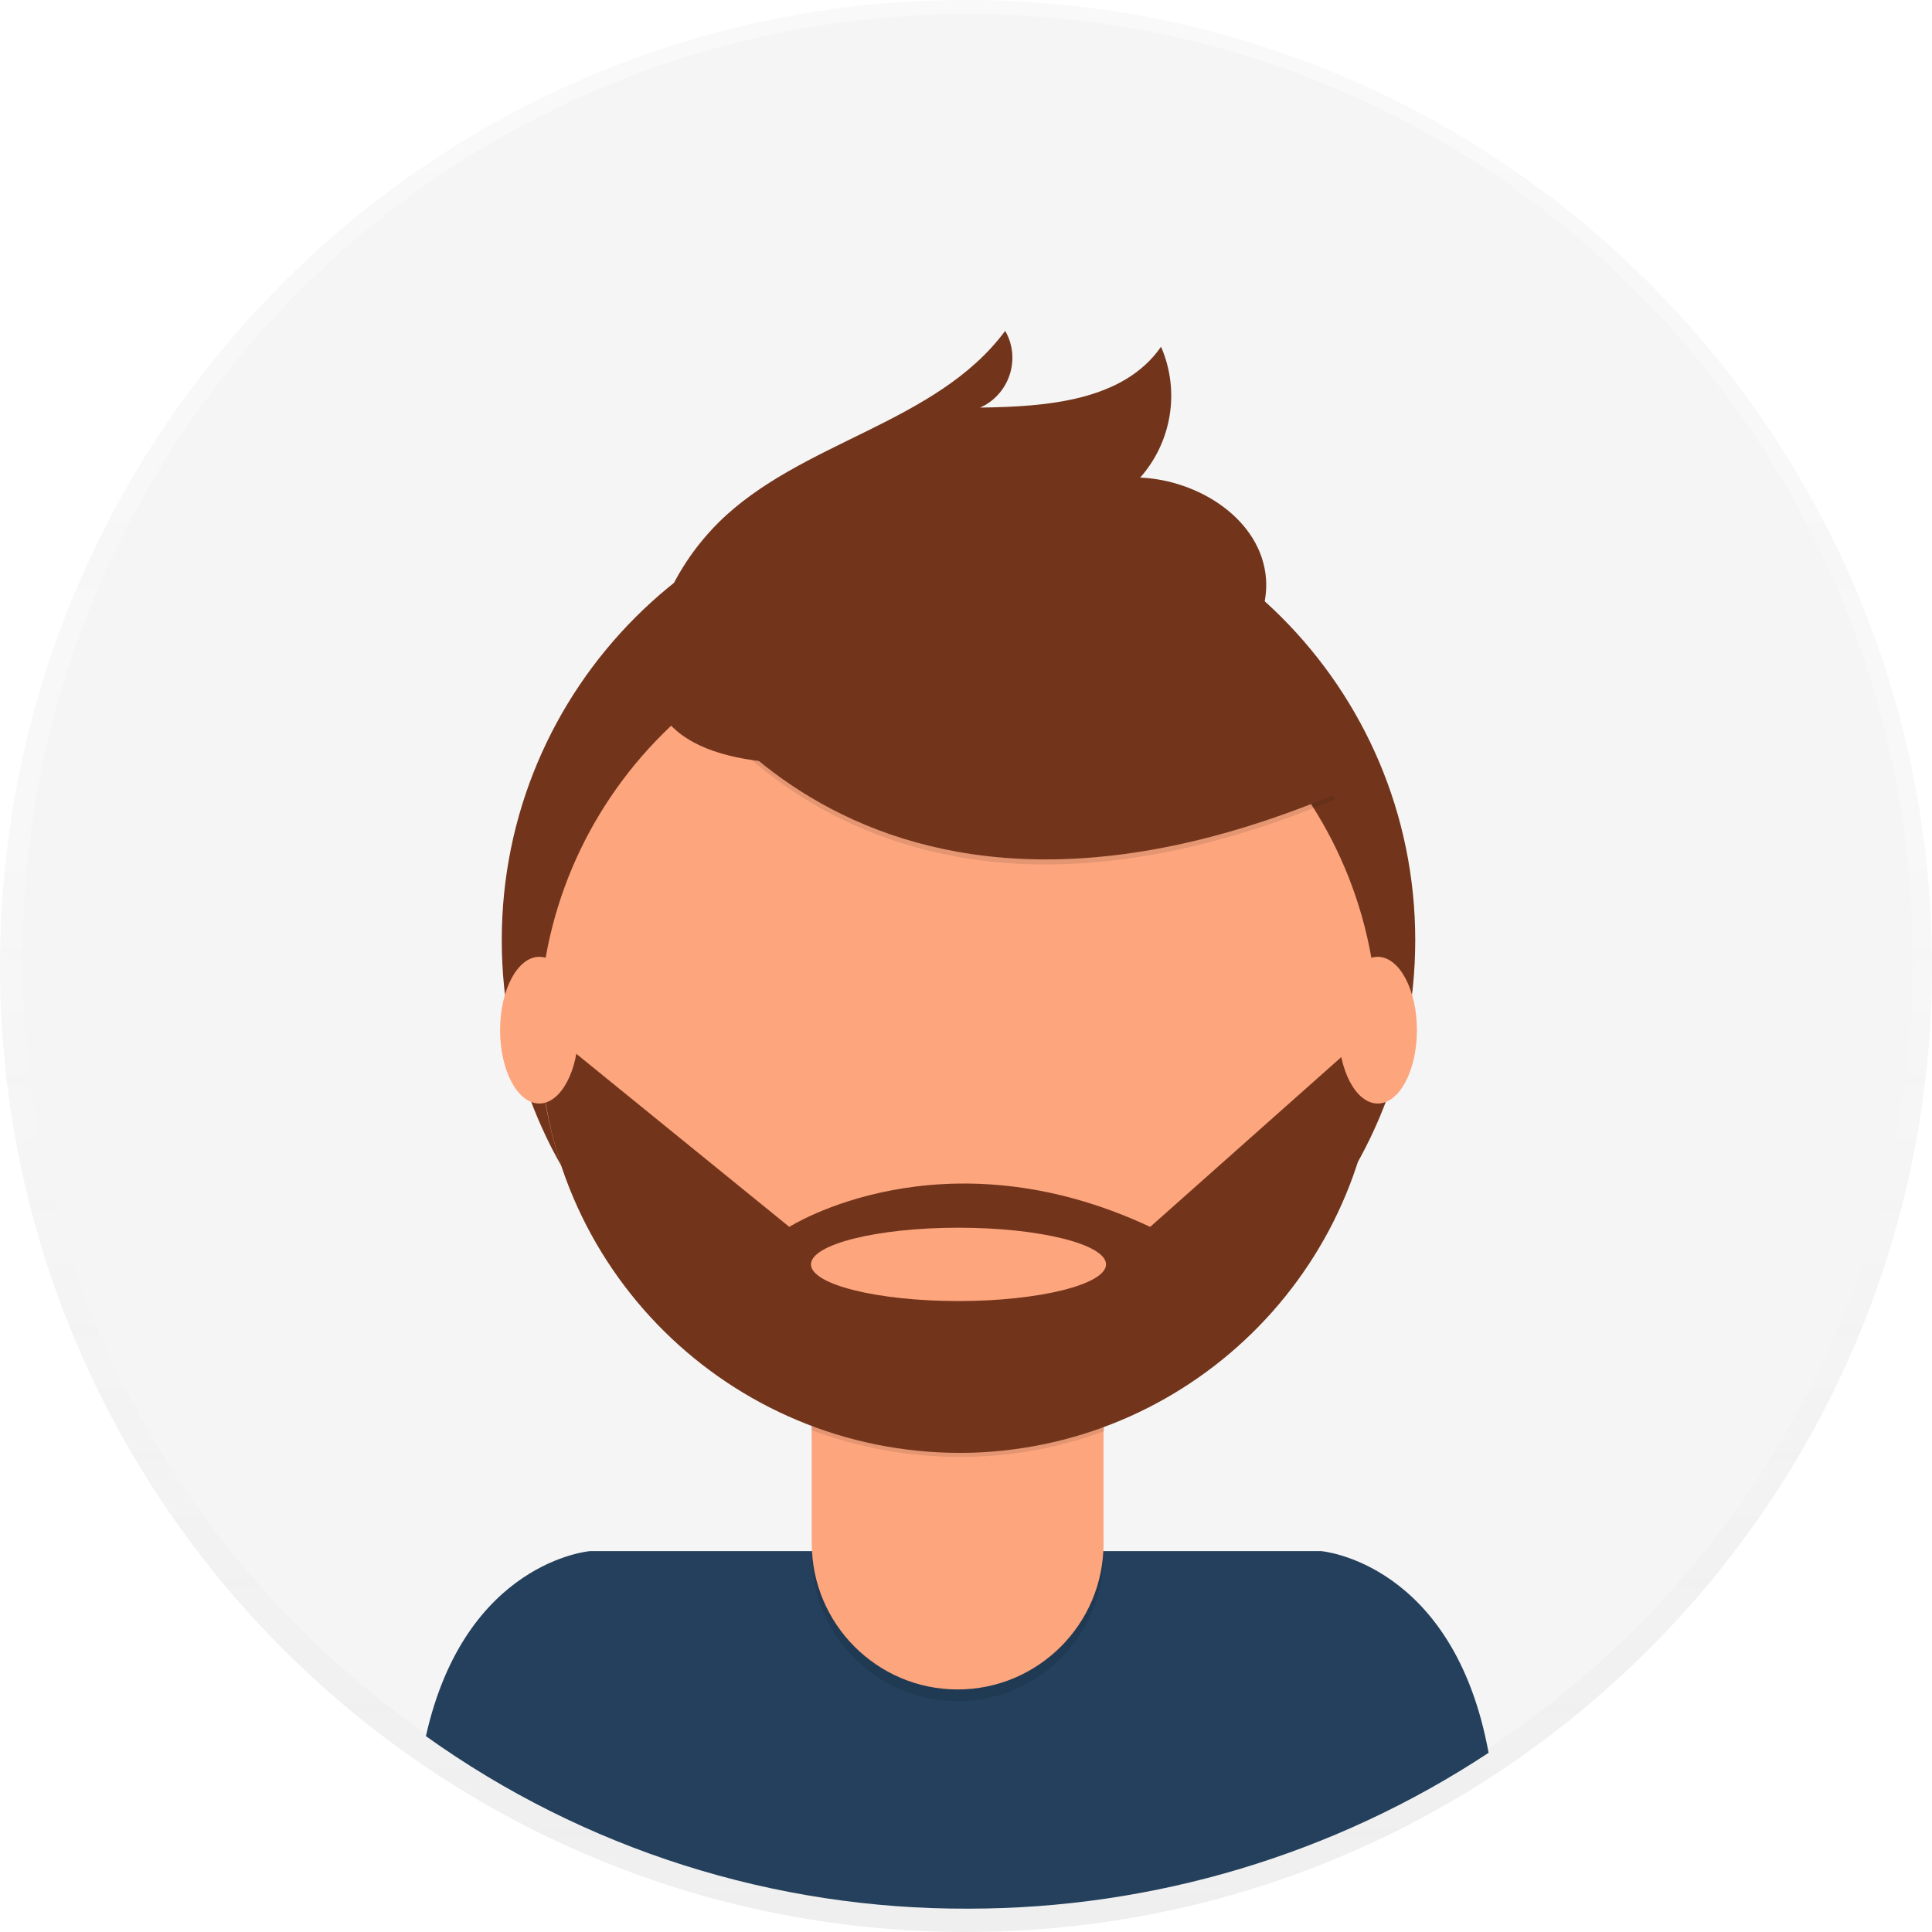
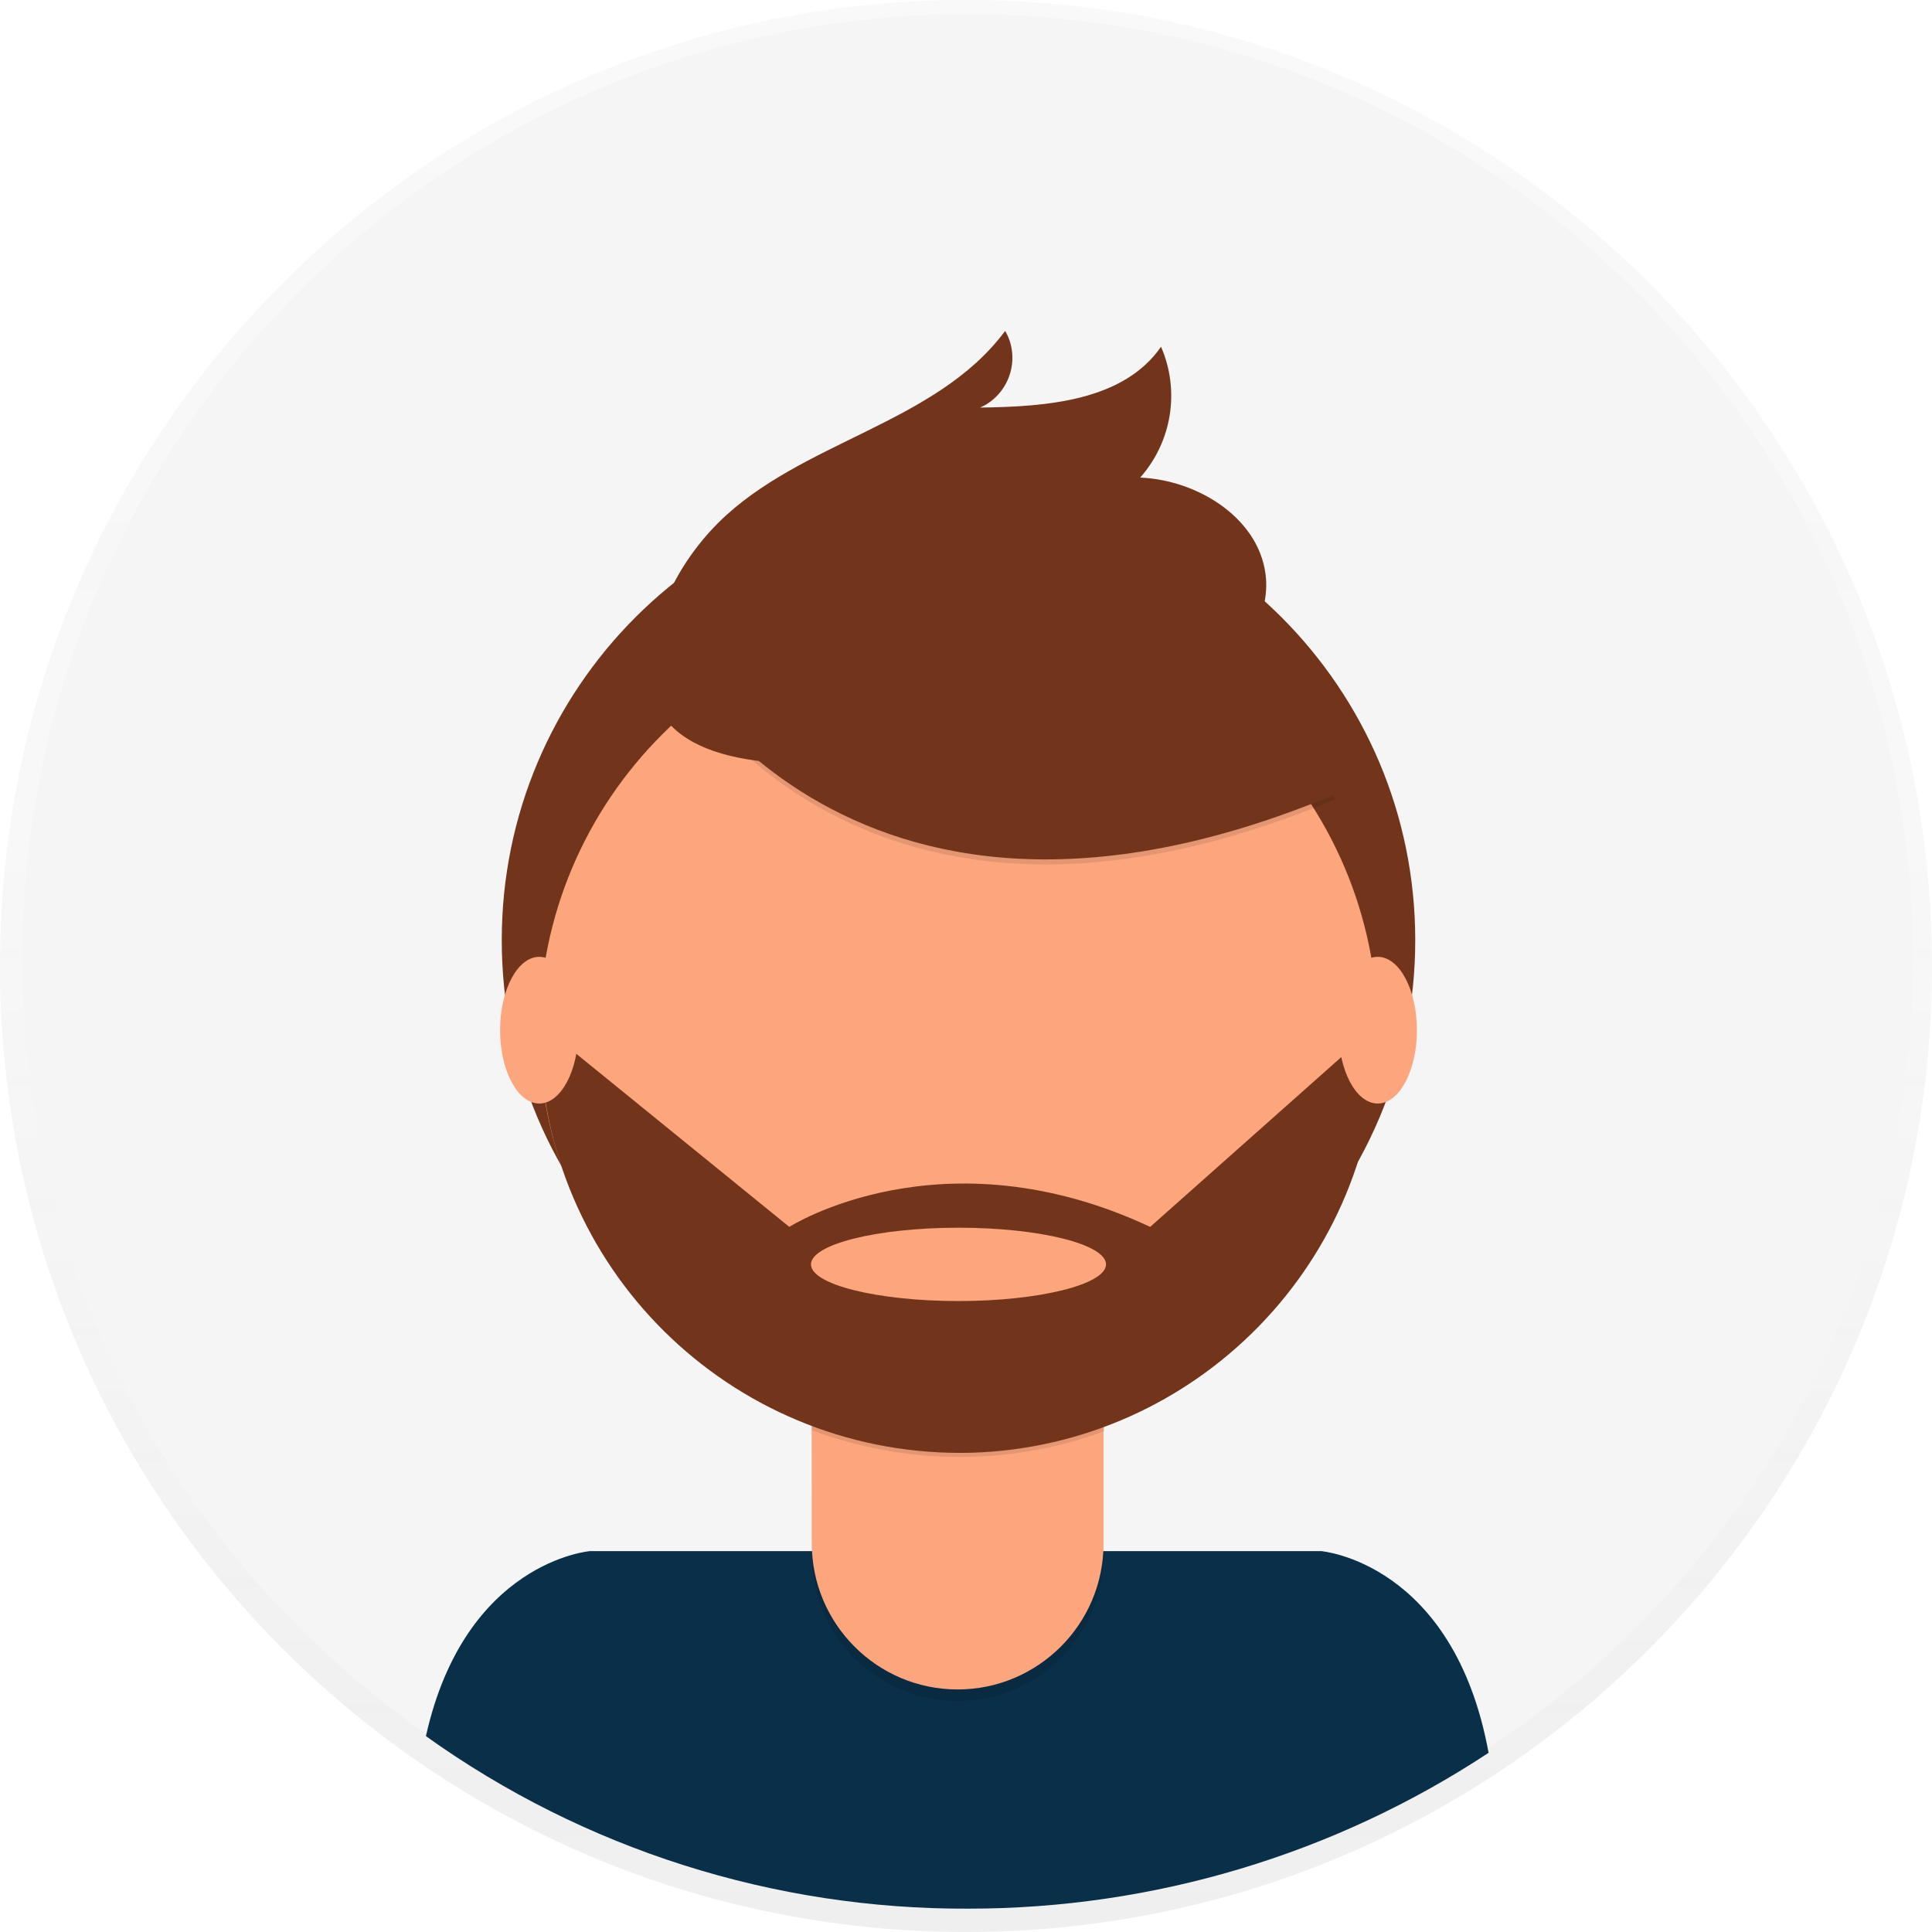
<svg xmlns="http://www.w3.org/2000/svg" version="1.1" id="_x38_8ce59e9-c4b8-4d1d-9d7a-ce0190159aa8" x="0px" y="0px" viewBox="0 0 231.8 231.8" style="enable-background:new 0 0 231.8 231.8;" xml:space="preserve">
  <style type="text/css">
	.st0{opacity:0.5;}
	.st1{fill:url(#SVGID_1_);}
	.st2{fill:#F5F5F5;}
- 	.st3{fill:#24405c;}
+ 	.st3{fill:#0a3049;}
	.st4{fill:#72351C;}
	.st5{opacity:0.1;enable-background:new    ;}
	.st6{fill:#FDA57D;}
</style>
  <g class="st0">
    <linearGradient id="SVGID_1_" gradientUnits="userSpaceOnUse" x1="115.89" y1="526.22" x2="115.89" y2="758" gradientTransform="matrix(1 0 0 -1 0 758)">
      <stop offset="0" style="stop-color:#808080;stop-opacity:0.25" />
      <stop offset="0.54" style="stop-color:#808080;stop-opacity:0.12" />
      <stop offset="1" style="stop-color:#808080;stop-opacity:0.1" />
    </linearGradient>
    <circle class="st1" cx="115.9" cy="115.9" r="115.9" />
  </g>
  <circle class="st2" cx="116.1" cy="115.1" r="113.4" />
  <path class="st3" d="M116.2,229c22.2,0,43.9-6.5,62.4-18.7c-4.2-22.9-20.1-24.2-20.1-24.2H70.8c0,0-15,1.2-19.7,22.2  C70.1,221.9,92.9,229.1,116.2,229z" />
  <circle class="st4" cx="115" cy="112.8" r="54.8" />
  <path class="st5" d="M97.3,158.4h35.1l0,0v28.1c0,9.7-7.8,17.6-17.5,17.6c0,0,0,0,0,0l0,0c-9.7,0-17.5-7.9-17.5-17.5L97.3,158.4  L97.3,158.4z" />
  <path class="st6" d="M100.7,157.1h28.4c1.9,0,3.3,1.5,3.3,3.4v24.7c0,9.7-7.9,17.5-17.5,17.5l0,0c-9.7,0-17.5-7.9-17.5-17.5v-24.7  C97.3,158.6,98.8,157.1,100.7,157.1L100.7,157.1z" />
  <path class="st5" d="M97.4,171.6c11.3,4.2,23.8,4.3,35.1,0.1v-4.3H97.4V171.6z" />
  <circle class="st6" cx="115" cy="123.7" r="50.3" />
  <path class="st5" d="M79.2,77.9c0,0,21.2,43,81,18l-13.9-21.8l-24.7-8.9L79.2,77.9z" />
  <path class="st4" d="M79.2,77.3c0,0,21.2,43,81,18l-13.9-21.8l-24.7-8.9L79.2,77.3z" />
  <path class="st4" d="M79,74.4c1.4-4.4,3.9-8.4,7.2-11.7c9.9-9.8,26.1-11.8,34.4-23c1.8,3.1,0.7,7.1-2.4,8.9  c-0.2,0.1-0.4,0.2-0.6,0.3c8-0.1,17.2-0.8,21.7-7.3c2.3,5.3,1.3,11.4-2.5,15.7c7.1,0.3,14.6,5.1,15.1,12.2c0.3,4.7-2.6,9.1-6.5,11.9  s-8.5,3.9-13.1,4.9C118.8,89.2,70.3,101.6,79,74.4z" />
  <path class="st4" d="M165.3,124.1H164L138,147.2c-25-11.7-43.3,0-43.3,0l-27.2-22.1l-2.7,0.3c0.8,27.8,23.9,49.6,51.7,48.9  C143.6,173.5,165.3,151.3,165.3,124.1L165.3,124.1z M115,156.1c-9.8,0-17.7-2-17.7-4.4s7.9-4.4,17.7-4.4s17.7,2,17.7,4.4  S124.7,156.1,115,156.1L115,156.1z" />
  <ellipse class="st6" cx="64.7" cy="123.6" rx="4.7" ry="8.8" />
  <ellipse class="st6" cx="165.3" cy="123.6" rx="4.7" ry="8.8" />
</svg>
